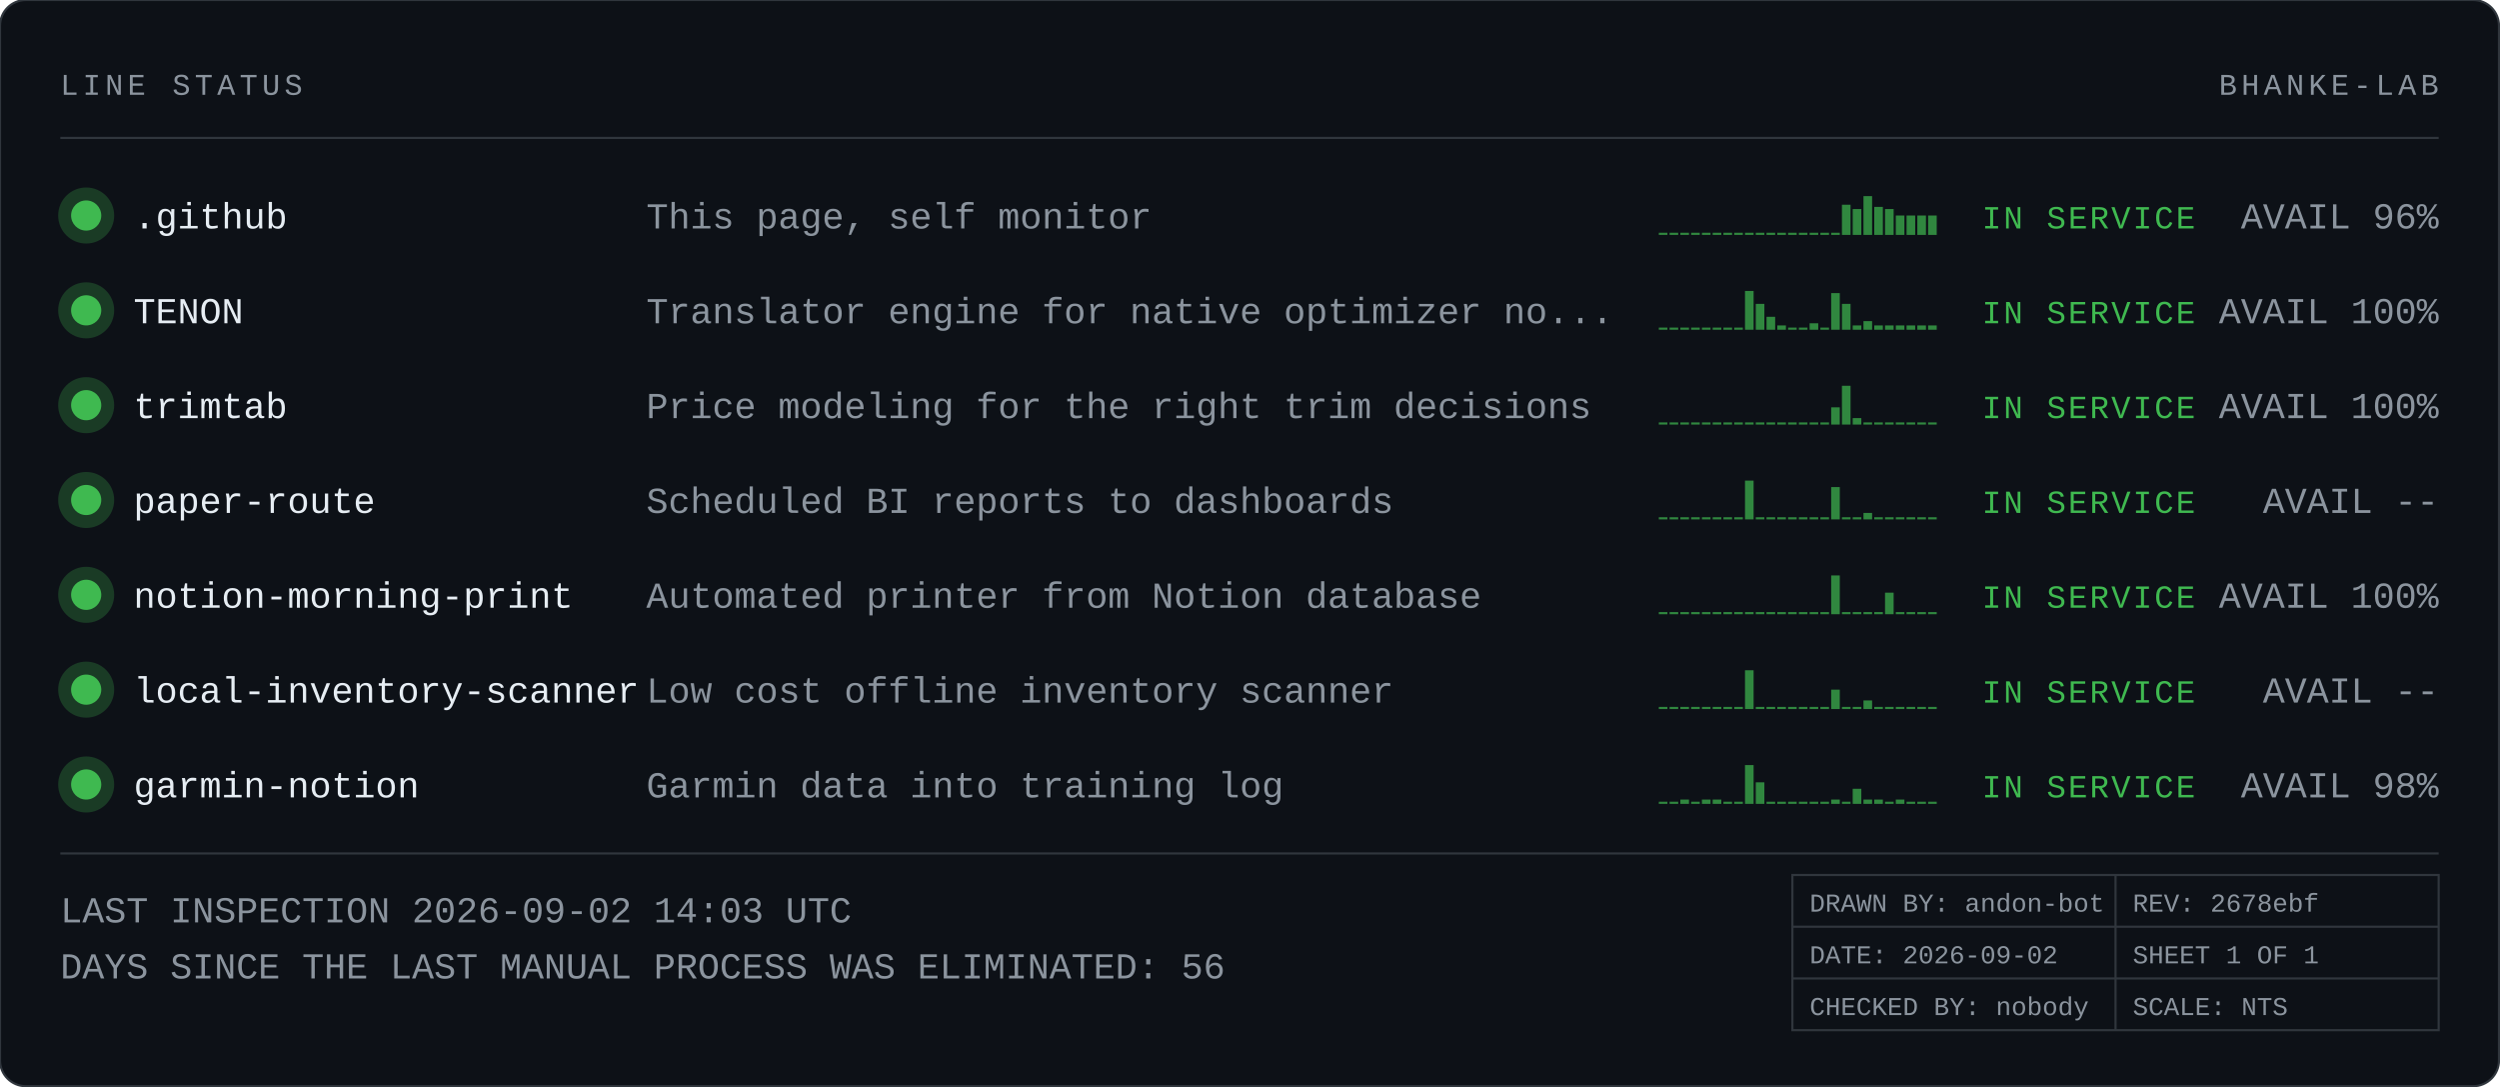
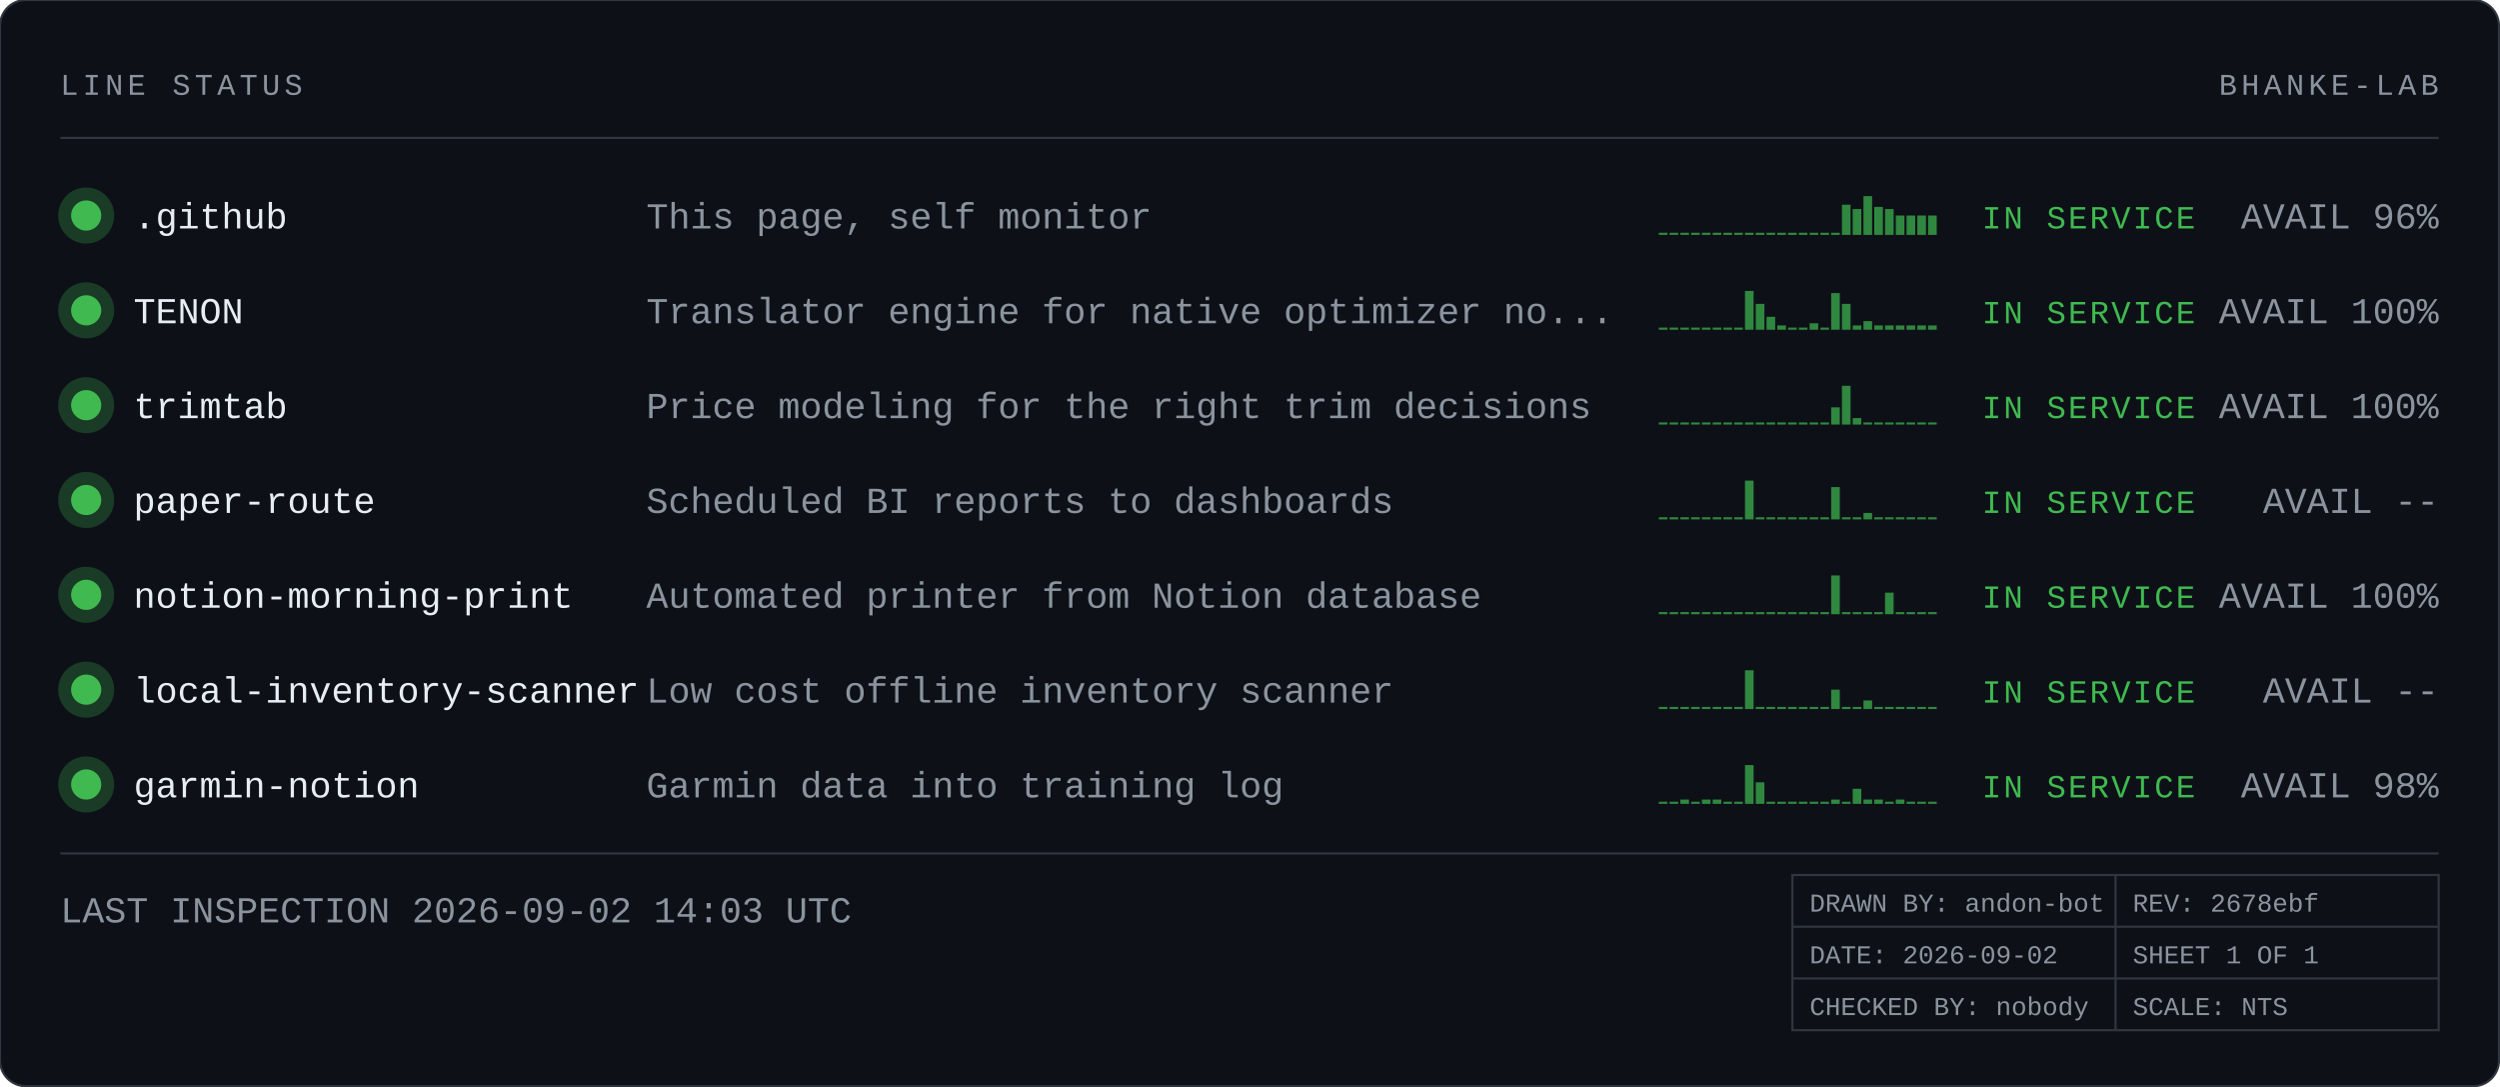
<svg xmlns="http://www.w3.org/2000/svg" width="1160" height="504" viewBox="0 0 1160 504" role="img" aria-label="Andon board">
  <style>
text { font-family: Consolas, 'Courier New', monospace; font-size: 17px; }
.hd { fill: #8b949e; font-size: 14px; letter-spacing: 2px; }
.name { fill: #e6edf3; }
.dim { fill: #8b949e; }
.st { font-size: 15px; letter-spacing: 1px; }
.tb { fill: #8b949e; font-size: 12px; }
</style>
  <rect x="0" y="0" width="1160" height="504" rx="12" fill="#0d1117" stroke="#30363d" />
  <text x="28" y="44" class="hd">LINE STATUS</text>
  <text x="1132" y="44" class="hd" text-anchor="end">BHANKE-LAB</text>
  <line x1="28" y1="64" x2="1132" y2="64" stroke="#30363d" />
  <circle cx="40" cy="100" r="13" fill="#3fb950" opacity="0.25" />
  <circle cx="40" cy="100" r="7" fill="#3fb950" />
  <text x="62" y="106" class="name">.github</text>
  <text x="300" y="106" class="dim">This page, self monitor</text>
  <rect x="770" y="108" width="4" height="1" fill="#3fb950" opacity="0.7" />
  <rect x="775" y="108" width="4" height="1" fill="#3fb950" opacity="0.7" />
  <rect x="780" y="108" width="4" height="1" fill="#3fb950" opacity="0.7" />
  <rect x="785" y="108" width="4" height="1" fill="#3fb950" opacity="0.7" />
  <rect x="790" y="108" width="4" height="1" fill="#3fb950" opacity="0.7" />
  <rect x="795" y="108" width="4" height="1" fill="#3fb950" opacity="0.7" />
  <rect x="800" y="108" width="4" height="1" fill="#3fb950" opacity="0.7" />
  <rect x="805" y="108" width="4" height="1" fill="#3fb950" opacity="0.7" />
  <rect x="810" y="108" width="4" height="1" fill="#3fb950" opacity="0.7" />
  <rect x="815" y="108" width="4" height="1" fill="#3fb950" opacity="0.7" />
  <rect x="820" y="108" width="4" height="1" fill="#3fb950" opacity="0.7" />
  <rect x="825" y="108" width="4" height="1" fill="#3fb950" opacity="0.7" />
  <rect x="830" y="108" width="4" height="1" fill="#3fb950" opacity="0.7" />
  <rect x="835" y="108" width="4" height="1" fill="#3fb950" opacity="0.7" />
  <rect x="840" y="108" width="4" height="1" fill="#3fb950" opacity="0.7" />
  <rect x="845" y="108" width="4" height="1" fill="#3fb950" opacity="0.7" />
  <rect x="850" y="108" width="4" height="1" fill="#3fb950" opacity="0.7" />
  <rect x="855" y="95" width="4" height="14" fill="#3fb950" opacity="0.7" />
  <rect x="860" y="97" width="4" height="12" fill="#3fb950" opacity="0.7" />
  <rect x="865" y="91" width="4" height="18" fill="#3fb950" opacity="0.7" />
  <rect x="870" y="96" width="4" height="13" fill="#3fb950" opacity="0.7" />
  <rect x="875" y="97" width="4" height="12" fill="#3fb950" opacity="0.7" />
  <rect x="880" y="100" width="4" height="9" fill="#3fb950" opacity="0.7" />
  <rect x="885" y="100" width="4" height="9" fill="#3fb950" opacity="0.7" />
  <rect x="890" y="100" width="4" height="9" fill="#3fb950" opacity="0.7" />
  <rect x="895" y="100" width="4" height="9" fill="#3fb950" opacity="0.7" />
  <text x="920" y="106" class="st" fill="#3fb950">IN SERVICE</text>
  <text x="1132" y="106" class="dim" text-anchor="end">AVAIL 96%</text>
  <circle cx="40" cy="144" r="13" fill="#3fb950" opacity="0.25" />
  <circle cx="40" cy="144" r="7" fill="#3fb950" />
  <text x="62" y="150" class="name">TENON</text>
  <text x="300" y="150" class="dim">Translator engine for native optimizer no...</text>
  <rect x="770" y="152" width="4" height="1" fill="#3fb950" opacity="0.7" />
  <rect x="775" y="152" width="4" height="1" fill="#3fb950" opacity="0.7" />
  <rect x="780" y="152" width="4" height="1" fill="#3fb950" opacity="0.7" />
  <rect x="785" y="152" width="4" height="1" fill="#3fb950" opacity="0.7" />
  <rect x="790" y="152" width="4" height="1" fill="#3fb950" opacity="0.7" />
  <rect x="795" y="152" width="4" height="1" fill="#3fb950" opacity="0.7" />
  <rect x="800" y="152" width="4" height="1" fill="#3fb950" opacity="0.7" />
  <rect x="805" y="152" width="4" height="1" fill="#3fb950" opacity="0.7" />
  <rect x="810" y="135" width="4" height="18" fill="#3fb950" opacity="0.7" />
  <rect x="815" y="141" width="4" height="12" fill="#3fb950" opacity="0.7" />
  <rect x="820" y="147" width="4" height="6" fill="#3fb950" opacity="0.7" />
  <rect x="825" y="151" width="4" height="2" fill="#3fb950" opacity="0.7" />
  <rect x="830" y="152" width="4" height="1" fill="#3fb950" opacity="0.7" />
  <rect x="835" y="152" width="4" height="1" fill="#3fb950" opacity="0.7" />
  <rect x="840" y="150" width="4" height="3" fill="#3fb950" opacity="0.7" />
  <rect x="845" y="152" width="4" height="1" fill="#3fb950" opacity="0.7" />
  <rect x="850" y="136" width="4" height="17" fill="#3fb950" opacity="0.7" />
  <rect x="855" y="141" width="4" height="12" fill="#3fb950" opacity="0.7" />
  <rect x="860" y="151" width="4" height="2" fill="#3fb950" opacity="0.7" />
  <rect x="865" y="149" width="4" height="4" fill="#3fb950" opacity="0.7" />
  <rect x="870" y="151" width="4" height="2" fill="#3fb950" opacity="0.7" />
  <rect x="875" y="151" width="4" height="2" fill="#3fb950" opacity="0.7" />
  <rect x="880" y="151" width="4" height="2" fill="#3fb950" opacity="0.7" />
  <rect x="885" y="151" width="4" height="2" fill="#3fb950" opacity="0.7" />
  <rect x="890" y="151" width="4" height="2" fill="#3fb950" opacity="0.7" />
  <rect x="895" y="151" width="4" height="2" fill="#3fb950" opacity="0.7" />
  <text x="920" y="150" class="st" fill="#3fb950">IN SERVICE</text>
  <text x="1132" y="150" class="dim" text-anchor="end">AVAIL 100%</text>
  <circle cx="40" cy="188" r="13" fill="#3fb950" opacity="0.25" />
  <circle cx="40" cy="188" r="7" fill="#3fb950" />
  <text x="62" y="194" class="name">trimtab</text>
  <text x="300" y="194" class="dim">Price modeling for the right trim decisions</text>
  <rect x="770" y="196" width="4" height="1" fill="#3fb950" opacity="0.7" />
  <rect x="775" y="196" width="4" height="1" fill="#3fb950" opacity="0.7" />
  <rect x="780" y="196" width="4" height="1" fill="#3fb950" opacity="0.7" />
  <rect x="785" y="196" width="4" height="1" fill="#3fb950" opacity="0.7" />
  <rect x="790" y="196" width="4" height="1" fill="#3fb950" opacity="0.7" />
  <rect x="795" y="196" width="4" height="1" fill="#3fb950" opacity="0.7" />
  <rect x="800" y="196" width="4" height="1" fill="#3fb950" opacity="0.7" />
  <rect x="805" y="196" width="4" height="1" fill="#3fb950" opacity="0.7" />
  <rect x="810" y="196" width="4" height="1" fill="#3fb950" opacity="0.7" />
  <rect x="815" y="196" width="4" height="1" fill="#3fb950" opacity="0.7" />
  <rect x="820" y="196" width="4" height="1" fill="#3fb950" opacity="0.7" />
  <rect x="825" y="196" width="4" height="1" fill="#3fb950" opacity="0.7" />
  <rect x="830" y="196" width="4" height="1" fill="#3fb950" opacity="0.7" />
  <rect x="835" y="196" width="4" height="1" fill="#3fb950" opacity="0.7" />
  <rect x="840" y="196" width="4" height="1" fill="#3fb950" opacity="0.7" />
  <rect x="845" y="196" width="4" height="1" fill="#3fb950" opacity="0.7" />
  <rect x="850" y="189" width="4" height="8" fill="#3fb950" opacity="0.7" />
  <rect x="855" y="179" width="4" height="18" fill="#3fb950" opacity="0.7" />
  <rect x="860" y="194" width="4" height="3" fill="#3fb950" opacity="0.7" />
  <rect x="865" y="196" width="4" height="1" fill="#3fb950" opacity="0.7" />
  <rect x="870" y="196" width="4" height="1" fill="#3fb950" opacity="0.7" />
  <rect x="875" y="196" width="4" height="1" fill="#3fb950" opacity="0.7" />
  <rect x="880" y="196" width="4" height="1" fill="#3fb950" opacity="0.7" />
  <rect x="885" y="196" width="4" height="1" fill="#3fb950" opacity="0.7" />
  <rect x="890" y="196" width="4" height="1" fill="#3fb950" opacity="0.7" />
  <rect x="895" y="196" width="4" height="1" fill="#3fb950" opacity="0.7" />
  <text x="920" y="194" class="st" fill="#3fb950">IN SERVICE</text>
  <text x="1132" y="194" class="dim" text-anchor="end">AVAIL 100%</text>
  <circle cx="40" cy="232" r="13" fill="#3fb950" opacity="0.25" />
  <circle cx="40" cy="232" r="7" fill="#3fb950" />
  <text x="62" y="238" class="name">paper-route</text>
  <text x="300" y="238" class="dim">Scheduled BI reports to dashboards</text>
  <rect x="770" y="240" width="4" height="1" fill="#3fb950" opacity="0.7" />
  <rect x="775" y="240" width="4" height="1" fill="#3fb950" opacity="0.7" />
  <rect x="780" y="240" width="4" height="1" fill="#3fb950" opacity="0.7" />
  <rect x="785" y="240" width="4" height="1" fill="#3fb950" opacity="0.7" />
  <rect x="790" y="240" width="4" height="1" fill="#3fb950" opacity="0.7" />
  <rect x="795" y="240" width="4" height="1" fill="#3fb950" opacity="0.7" />
  <rect x="800" y="240" width="4" height="1" fill="#3fb950" opacity="0.7" />
  <rect x="805" y="240" width="4" height="1" fill="#3fb950" opacity="0.7" />
  <rect x="810" y="223" width="4" height="18" fill="#3fb950" opacity="0.7" />
  <rect x="815" y="240" width="4" height="1" fill="#3fb950" opacity="0.7" />
  <rect x="820" y="240" width="4" height="1" fill="#3fb950" opacity="0.7" />
  <rect x="825" y="240" width="4" height="1" fill="#3fb950" opacity="0.7" />
  <rect x="830" y="240" width="4" height="1" fill="#3fb950" opacity="0.7" />
  <rect x="835" y="240" width="4" height="1" fill="#3fb950" opacity="0.7" />
  <rect x="840" y="240" width="4" height="1" fill="#3fb950" opacity="0.7" />
  <rect x="845" y="240" width="4" height="1" fill="#3fb950" opacity="0.7" />
  <rect x="850" y="226" width="4" height="15" fill="#3fb950" opacity="0.7" />
  <rect x="855" y="240" width="4" height="1" fill="#3fb950" opacity="0.7" />
  <rect x="860" y="240" width="4" height="1" fill="#3fb950" opacity="0.7" />
  <rect x="865" y="238" width="4" height="3" fill="#3fb950" opacity="0.7" />
  <rect x="870" y="240" width="4" height="1" fill="#3fb950" opacity="0.7" />
  <rect x="875" y="240" width="4" height="1" fill="#3fb950" opacity="0.7" />
  <rect x="880" y="240" width="4" height="1" fill="#3fb950" opacity="0.7" />
  <rect x="885" y="240" width="4" height="1" fill="#3fb950" opacity="0.7" />
  <rect x="890" y="240" width="4" height="1" fill="#3fb950" opacity="0.7" />
  <rect x="895" y="240" width="4" height="1" fill="#3fb950" opacity="0.7" />
  <text x="920" y="238" class="st" fill="#3fb950">IN SERVICE</text>
  <text x="1132" y="238" class="dim" text-anchor="end">AVAIL --</text>
  <circle cx="40" cy="276" r="13" fill="#3fb950" opacity="0.25" />
  <circle cx="40" cy="276" r="7" fill="#3fb950" />
  <text x="62" y="282" class="name">notion-morning-print</text>
  <text x="300" y="282" class="dim">Automated printer from Notion database</text>
  <rect x="770" y="284" width="4" height="1" fill="#3fb950" opacity="0.7" />
  <rect x="775" y="284" width="4" height="1" fill="#3fb950" opacity="0.7" />
  <rect x="780" y="284" width="4" height="1" fill="#3fb950" opacity="0.7" />
  <rect x="785" y="284" width="4" height="1" fill="#3fb950" opacity="0.7" />
  <rect x="790" y="284" width="4" height="1" fill="#3fb950" opacity="0.7" />
  <rect x="795" y="284" width="4" height="1" fill="#3fb950" opacity="0.7" />
  <rect x="800" y="284" width="4" height="1" fill="#3fb950" opacity="0.7" />
  <rect x="805" y="284" width="4" height="1" fill="#3fb950" opacity="0.7" />
  <rect x="810" y="284" width="4" height="1" fill="#3fb950" opacity="0.7" />
  <rect x="815" y="284" width="4" height="1" fill="#3fb950" opacity="0.7" />
  <rect x="820" y="284" width="4" height="1" fill="#3fb950" opacity="0.7" />
  <rect x="825" y="284" width="4" height="1" fill="#3fb950" opacity="0.7" />
  <rect x="830" y="284" width="4" height="1" fill="#3fb950" opacity="0.7" />
  <rect x="835" y="284" width="4" height="1" fill="#3fb950" opacity="0.7" />
  <rect x="840" y="284" width="4" height="1" fill="#3fb950" opacity="0.7" />
  <rect x="845" y="284" width="4" height="1" fill="#3fb950" opacity="0.7" />
  <rect x="850" y="267" width="4" height="18" fill="#3fb950" opacity="0.7" />
  <rect x="855" y="284" width="4" height="1" fill="#3fb950" opacity="0.7" />
  <rect x="860" y="284" width="4" height="1" fill="#3fb950" opacity="0.7" />
  <rect x="865" y="284" width="4" height="1" fill="#3fb950" opacity="0.7" />
  <rect x="870" y="284" width="4" height="1" fill="#3fb950" opacity="0.7" />
  <rect x="875" y="275" width="4" height="10" fill="#3fb950" opacity="0.7" />
  <rect x="880" y="284" width="4" height="1" fill="#3fb950" opacity="0.7" />
  <rect x="885" y="284" width="4" height="1" fill="#3fb950" opacity="0.7" />
  <rect x="890" y="284" width="4" height="1" fill="#3fb950" opacity="0.7" />
  <rect x="895" y="284" width="4" height="1" fill="#3fb950" opacity="0.7" />
  <text x="920" y="282" class="st" fill="#3fb950">IN SERVICE</text>
  <text x="1132" y="282" class="dim" text-anchor="end">AVAIL 100%</text>
  <circle cx="40" cy="320" r="13" fill="#3fb950" opacity="0.25" />
  <circle cx="40" cy="320" r="7" fill="#3fb950" />
  <text x="62" y="326" class="name">local-inventory-scanner</text>
  <text x="300" y="326" class="dim">Low cost offline inventory scanner</text>
  <rect x="770" y="328" width="4" height="1" fill="#3fb950" opacity="0.7" />
  <rect x="775" y="328" width="4" height="1" fill="#3fb950" opacity="0.7" />
  <rect x="780" y="328" width="4" height="1" fill="#3fb950" opacity="0.7" />
  <rect x="785" y="328" width="4" height="1" fill="#3fb950" opacity="0.7" />
  <rect x="790" y="328" width="4" height="1" fill="#3fb950" opacity="0.7" />
  <rect x="795" y="328" width="4" height="1" fill="#3fb950" opacity="0.7" />
  <rect x="800" y="328" width="4" height="1" fill="#3fb950" opacity="0.7" />
  <rect x="805" y="328" width="4" height="1" fill="#3fb950" opacity="0.7" />
  <rect x="810" y="311" width="4" height="18" fill="#3fb950" opacity="0.7" />
  <rect x="815" y="328" width="4" height="1" fill="#3fb950" opacity="0.7" />
  <rect x="820" y="328" width="4" height="1" fill="#3fb950" opacity="0.7" />
  <rect x="825" y="328" width="4" height="1" fill="#3fb950" opacity="0.7" />
  <rect x="830" y="328" width="4" height="1" fill="#3fb950" opacity="0.7" />
  <rect x="835" y="328" width="4" height="1" fill="#3fb950" opacity="0.7" />
  <rect x="840" y="328" width="4" height="1" fill="#3fb950" opacity="0.7" />
  <rect x="845" y="328" width="4" height="1" fill="#3fb950" opacity="0.7" />
  <rect x="850" y="320" width="4" height="9" fill="#3fb950" opacity="0.7" />
  <rect x="855" y="328" width="4" height="1" fill="#3fb950" opacity="0.7" />
  <rect x="860" y="328" width="4" height="1" fill="#3fb950" opacity="0.7" />
  <rect x="865" y="325" width="4" height="4" fill="#3fb950" opacity="0.7" />
  <rect x="870" y="328" width="4" height="1" fill="#3fb950" opacity="0.7" />
  <rect x="875" y="328" width="4" height="1" fill="#3fb950" opacity="0.7" />
  <rect x="880" y="328" width="4" height="1" fill="#3fb950" opacity="0.7" />
  <rect x="885" y="328" width="4" height="1" fill="#3fb950" opacity="0.7" />
  <rect x="890" y="328" width="4" height="1" fill="#3fb950" opacity="0.7" />
  <rect x="895" y="328" width="4" height="1" fill="#3fb950" opacity="0.7" />
  <text x="920" y="326" class="st" fill="#3fb950">IN SERVICE</text>
  <text x="1132" y="326" class="dim" text-anchor="end">AVAIL --</text>
  <circle cx="40" cy="364" r="13" fill="#3fb950" opacity="0.25" />
  <circle cx="40" cy="364" r="7" fill="#3fb950" />
  <text x="62" y="370" class="name">garmin-notion</text>
  <text x="300" y="370" class="dim">Garmin data into training log</text>
  <rect x="770" y="372" width="4" height="1" fill="#3fb950" opacity="0.7" />
  <rect x="775" y="372" width="4" height="1" fill="#3fb950" opacity="0.7" />
  <rect x="780" y="371" width="4" height="2" fill="#3fb950" opacity="0.7" />
  <rect x="785" y="372" width="4" height="1" fill="#3fb950" opacity="0.7" />
  <rect x="790" y="371" width="4" height="2" fill="#3fb950" opacity="0.7" />
  <rect x="795" y="371" width="4" height="2" fill="#3fb950" opacity="0.7" />
  <rect x="800" y="372" width="4" height="1" fill="#3fb950" opacity="0.7" />
  <rect x="805" y="372" width="4" height="1" fill="#3fb950" opacity="0.7" />
  <rect x="810" y="355" width="4" height="18" fill="#3fb950" opacity="0.7" />
  <rect x="815" y="363" width="4" height="10" fill="#3fb950" opacity="0.7" />
  <rect x="820" y="372" width="4" height="1" fill="#3fb950" opacity="0.7" />
  <rect x="825" y="372" width="4" height="1" fill="#3fb950" opacity="0.7" />
  <rect x="830" y="372" width="4" height="1" fill="#3fb950" opacity="0.7" />
  <rect x="835" y="372" width="4" height="1" fill="#3fb950" opacity="0.7" />
  <rect x="840" y="372" width="4" height="1" fill="#3fb950" opacity="0.7" />
  <rect x="845" y="372" width="4" height="1" fill="#3fb950" opacity="0.7" />
  <rect x="850" y="371" width="4" height="2" fill="#3fb950" opacity="0.7" />
  <rect x="855" y="372" width="4" height="1" fill="#3fb950" opacity="0.7" />
  <rect x="860" y="366" width="4" height="7" fill="#3fb950" opacity="0.7" />
  <rect x="865" y="371" width="4" height="2" fill="#3fb950" opacity="0.7" />
  <rect x="870" y="371" width="4" height="2" fill="#3fb950" opacity="0.7" />
  <rect x="875" y="372" width="4" height="1" fill="#3fb950" opacity="0.7" />
  <rect x="880" y="371" width="4" height="2" fill="#3fb950" opacity="0.7" />
  <rect x="885" y="372" width="4" height="1" fill="#3fb950" opacity="0.7" />
  <rect x="890" y="372" width="4" height="1" fill="#3fb950" opacity="0.7" />
  <rect x="895" y="372" width="4" height="1" fill="#3fb950" opacity="0.7" />
  <text x="920" y="370" class="st" fill="#3fb950">IN SERVICE</text>
  <text x="1132" y="370" class="dim" text-anchor="end">AVAIL 98%</text>
  <line x1="28" y1="396" x2="1132" y2="396" stroke="#30363d" />
  <text x="28" y="428" class="dim">LAST INSPECTION 2026-09-02 14:03 UTC</text>
-   <text x="28" y="454" class="dim">DAYS SINCE THE LAST MANUAL PROCESS WAS ELIMINATED: 56</text>
  <rect x="832" y="406" width="300" height="72" fill="none" stroke="#30363d" />
  <line x1="832" y1="430" x2="1132" y2="430" stroke="#30363d" />
  <line x1="832" y1="454" x2="1132" y2="454" stroke="#30363d" />
  <line x1="982" y1="406" x2="982" y2="478" stroke="#30363d" />
  <text x="840" y="423" class="tb">DRAWN BY: andon-bot</text>
  <text x="990" y="423" class="tb">REV: 2678ebf</text>
  <text x="840" y="447" class="tb">DATE: 2026-09-02</text>
  <text x="990" y="447" class="tb">SHEET 1 OF 1</text>
  <text x="840" y="471" class="tb">CHECKED BY: nobody</text>
  <text x="990" y="471" class="tb">SCALE: NTS</text>
</svg>
